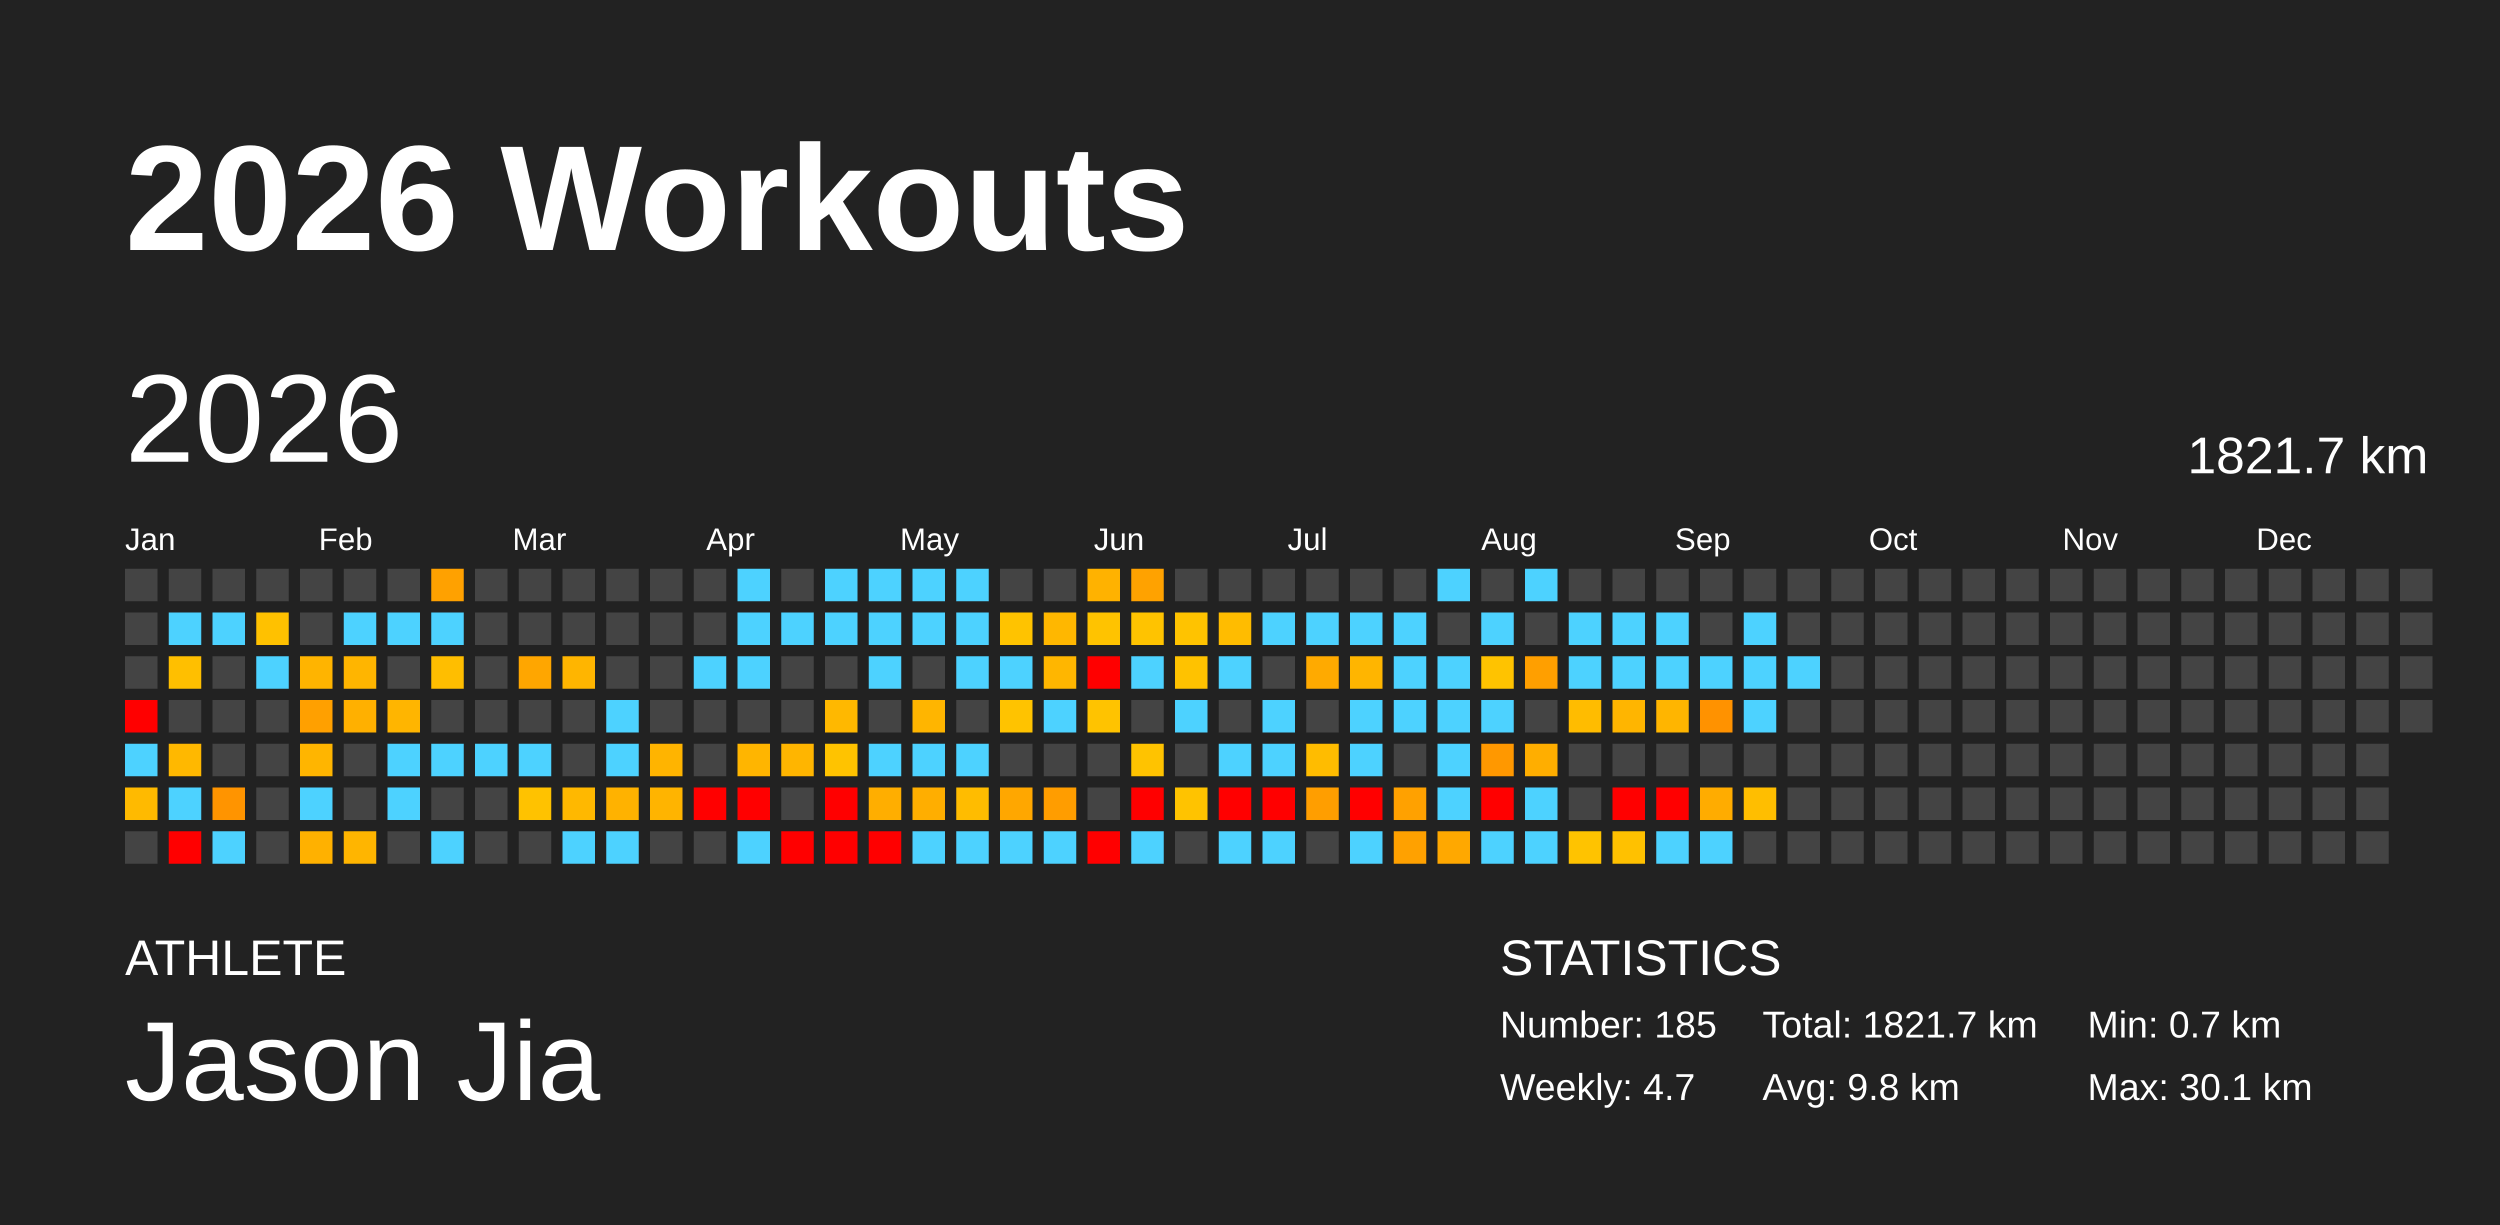
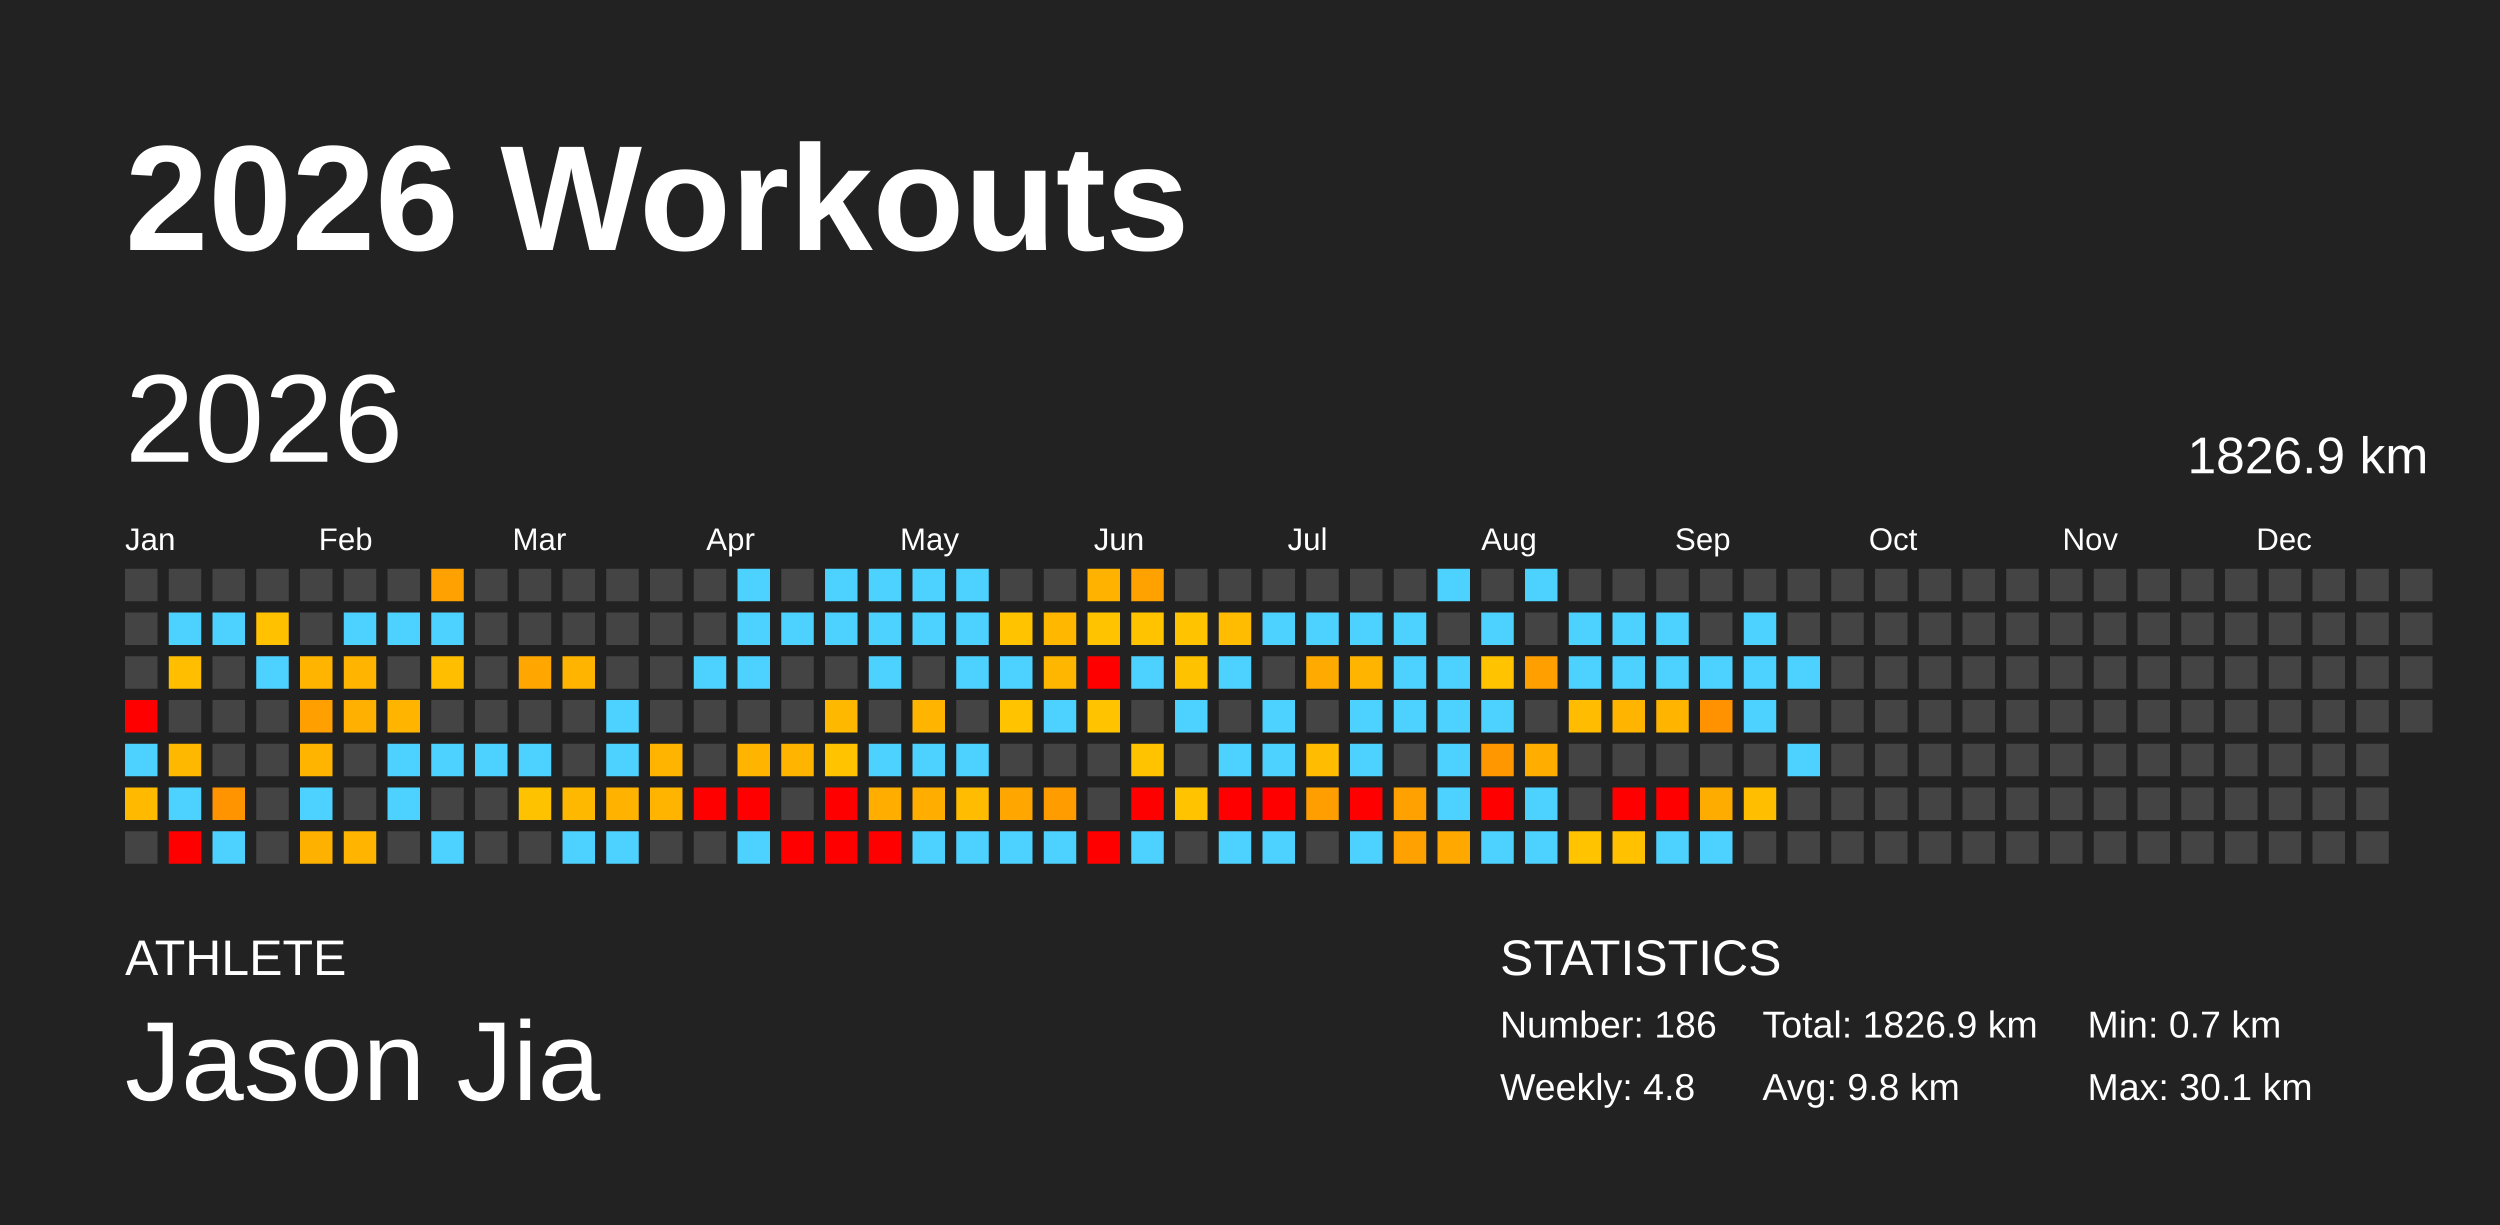
<svg xmlns="http://www.w3.org/2000/svg" baseProfile="full" height="98mm" version="1.1" viewBox="0,0,200,98" width="200mm">
  <defs />
  <rect fill="#222222" height="98" width="200" x="0" y="0" />
  <text fill="#FFFFFF" style="font-size:12px; font-family:Arial; font-weight:bold;" x="10" y="20">2026 Workouts</text>
  <text fill="#FFFFFF" style="font-size:4px; font-family:Arial" x="10" y="78">ATHLETE</text>
  <text fill="#FFFFFF" style="font-size:9px; font-family:Arial" x="10" y="88">Jason Jia</text>
  <text fill="#FFFFFF" style="font-size:4px; font-family:Arial" x="120" y="78">STATISTICS</text>
-   <text fill="#FFFFFF" style="font-size:3px; font-family:Arial" x="120" y="83">Number: 185</text>
-   <text fill="#FFFFFF" style="font-size:3px; font-family:Arial" x="120" y="88">Weekly: 4.7</text>
-   <text fill="#FFFFFF" style="font-size:3px; font-family:Arial" x="141" y="83">Total: 1821.7 km</text>
+   <text fill="#FFFFFF" style="font-size:3px; font-family:Arial" x="120" y="83">Number: 186</text>
+   <text fill="#FFFFFF" style="font-size:3px; font-family:Arial" x="120" y="88">Weekly: 4.8</text>
+   <text fill="#FFFFFF" style="font-size:3px; font-family:Arial" x="141" y="83">Total: 1826.9 km</text>
  <text fill="#FFFFFF" style="font-size:3px; font-family:Arial" x="141" y="88">Avg: 9.8 km</text>
  <text fill="#FFFFFF" style="font-size:3px; font-family:Arial" x="167" y="83">Min: 0.7 km</text>
  <text fill="#FFFFFF" style="font-size:3px; font-family:Arial" x="167" y="88">Max: 30.1 km</text>
  <text dominant-baseline="hanging" fill="#FFFFFF" style="font-size:10.0px; font-family:Arial;" x="10" y="30">2026</text>
-   <text dominant-baseline="hanging" fill="#FFFFFF" style="font-size:4.125px; font-family:Arial;" x="175" y="35">1821.7 km</text>
+   <text dominant-baseline="hanging" fill="#FFFFFF" style="font-size:4.125px; font-family:Arial;" x="175" y="35">1826.9 km</text>
  <text fill="#FFFFFF" style="font-size:2.5px; font-family:Arial" x="10.0" y="44">Jan</text>
  <text fill="#FFFFFF" style="font-size:2.5px; font-family:Arial" x="25.5" y="44">Feb</text>
  <text fill="#FFFFFF" style="font-size:2.5px; font-family:Arial" x="41.0" y="44">Mar</text>
  <text fill="#FFFFFF" style="font-size:2.5px; font-family:Arial" x="56.5" y="44">Apr</text>
  <text fill="#FFFFFF" style="font-size:2.5px; font-family:Arial" x="72.0" y="44">May</text>
  <text fill="#FFFFFF" style="font-size:2.5px; font-family:Arial" x="87.5" y="44">Jun</text>
  <text fill="#FFFFFF" style="font-size:2.5px; font-family:Arial" x="103.0" y="44">Jul</text>
  <text fill="#FFFFFF" style="font-size:2.5px; font-family:Arial" x="118.5" y="44">Aug</text>
  <text fill="#FFFFFF" style="font-size:2.5px; font-family:Arial" x="134.0" y="44">Sep</text>
  <text fill="#FFFFFF" style="font-size:2.5px; font-family:Arial" x="149.5" y="44">Oct</text>
  <text fill="#FFFFFF" style="font-size:2.5px; font-family:Arial" x="165.0" y="44">Nov</text>
  <text fill="#FFFFFF" style="font-size:2.5px; font-family:Arial" x="180.5" y="44">Dec</text>
  <rect fill="#444444" height="2.6" width="2.6" x="10.0" y="45.5" />
  <rect fill="#444444" height="2.6" width="2.6" x="10.0" y="49.0" />
  <rect fill="#444444" height="2.6" width="2.6" x="10.0" y="52.5" />
  <rect fill="red" height="2.6" width="2.6" x="10.0" y="56.0" />
  <rect fill="#4dd2ff" height="2.6" width="2.6" x="10.0" y="59.5" />
  <rect fill="#ffba00" height="2.6" width="2.6" x="10.0" y="63.0" />
  <rect fill="#444444" height="2.6" width="2.6" x="10.0" y="66.5" />
  <rect fill="#444444" height="2.6" width="2.6" x="13.5" y="45.5" />
  <rect fill="#4dd2ff" height="2.6" width="2.6" x="13.5" y="49.0" />
  <rect fill="#ffbf00" height="2.6" width="2.6" x="13.5" y="52.5" />
  <rect fill="#444444" height="2.6" width="2.6" x="13.5" y="56.0" />
  <rect fill="#ffb800" height="2.6" width="2.6" x="13.5" y="59.5" />
  <rect fill="#4dd2ff" height="2.6" width="2.6" x="13.5" y="63.0" />
  <rect fill="red" height="2.6" width="2.6" x="13.5" y="66.5" />
  <rect fill="#444444" height="2.6" width="2.6" x="17.0" y="45.5" />
  <rect fill="#4dd2ff" height="2.6" width="2.6" x="17.0" y="49.0" />
  <rect fill="#444444" height="2.6" width="2.6" x="17.0" y="52.5" />
  <rect fill="#444444" height="2.6" width="2.6" x="17.0" y="56.0" />
  <rect fill="#444444" height="2.6" width="2.6" x="17.0" y="59.5" />
  <rect fill="#ff9400" height="2.6" width="2.6" x="17.0" y="63.0" />
  <rect fill="#4dd2ff" height="2.6" width="2.6" x="17.0" y="66.5" />
  <rect fill="#444444" height="2.6" width="2.6" x="20.5" y="45.5" />
  <rect fill="#ffc100" height="2.6" width="2.6" x="20.5" y="49.0" />
  <rect fill="#4dd2ff" height="2.6" width="2.6" x="20.5" y="52.5" />
  <rect fill="#444444" height="2.6" width="2.6" x="20.5" y="56.0" />
  <rect fill="#444444" height="2.6" width="2.6" x="20.5" y="59.5" />
  <rect fill="#444444" height="2.6" width="2.6" x="20.5" y="63.0" />
  <rect fill="#444444" height="2.6" width="2.6" x="20.5" y="66.5" />
  <rect fill="#444444" height="2.6" width="2.6" x="24.0" y="45.5" />
  <rect fill="#444444" height="2.6" width="2.6" x="24.0" y="49.0" />
  <rect fill="#ffb400" height="2.6" width="2.6" x="24.0" y="52.5" />
  <rect fill="#ffa000" height="2.6" width="2.6" x="24.0" y="56.0" />
  <rect fill="#ffb500" height="2.6" width="2.6" x="24.0" y="59.5" />
  <rect fill="#4dd2ff" height="2.6" width="2.6" x="24.0" y="63.0" />
  <rect fill="#ffb100" height="2.6" width="2.6" x="24.0" y="66.5" />
  <rect fill="#444444" height="2.6" width="2.6" x="27.5" y="45.5" />
  <rect fill="#4dd2ff" height="2.6" width="2.6" x="27.5" y="49.0" />
  <rect fill="#ffb500" height="2.6" width="2.6" x="27.5" y="52.5" />
  <rect fill="#ffb000" height="2.6" width="2.6" x="27.5" y="56.0" />
  <rect fill="#444444" height="2.6" width="2.6" x="27.5" y="59.5" />
  <rect fill="#444444" height="2.6" width="2.6" x="27.5" y="63.0" />
  <rect fill="#ffb500" height="2.6" width="2.6" x="27.5" y="66.5" />
  <rect fill="#444444" height="2.6" width="2.6" x="31.0" y="45.5" />
  <rect fill="#4dd2ff" height="2.6" width="2.6" x="31.0" y="49.0" />
  <rect fill="#444444" height="2.6" width="2.6" x="31.0" y="52.5" />
  <rect fill="#ffb500" height="2.6" width="2.6" x="31.0" y="56.0" />
  <rect fill="#4dd2ff" height="2.6" width="2.6" x="31.0" y="59.5" />
  <rect fill="#4dd2ff" height="2.6" width="2.6" x="31.0" y="63.0" />
  <rect fill="#444444" height="2.6" width="2.6" x="31.0" y="66.5" />
  <rect fill="#ffa100" height="2.6" width="2.6" x="34.5" y="45.5" />
  <rect fill="#4dd2ff" height="2.6" width="2.6" x="34.5" y="49.0" />
  <rect fill="#ffbe00" height="2.6" width="2.6" x="34.5" y="52.5" />
  <rect fill="#444444" height="2.6" width="2.6" x="34.5" y="56.0" />
  <rect fill="#4dd2ff" height="2.6" width="2.6" x="34.5" y="59.5" />
  <rect fill="#444444" height="2.6" width="2.6" x="34.5" y="63.0" />
  <rect fill="#4dd2ff" height="2.6" width="2.6" x="34.5" y="66.5" />
  <rect fill="#444444" height="2.6" width="2.6" x="38.0" y="45.5" />
  <rect fill="#444444" height="2.6" width="2.6" x="38.0" y="49.0" />
  <rect fill="#444444" height="2.6" width="2.6" x="38.0" y="52.5" />
  <rect fill="#444444" height="2.6" width="2.6" x="38.0" y="56.0" />
  <rect fill="#4dd2ff" height="2.6" width="2.6" x="38.0" y="59.5" />
  <rect fill="#444444" height="2.6" width="2.6" x="38.0" y="63.0" />
  <rect fill="#444444" height="2.6" width="2.6" x="38.0" y="66.5" />
  <rect fill="#444444" height="2.6" width="2.6" x="41.5" y="45.5" />
  <rect fill="#444444" height="2.6" width="2.6" x="41.5" y="49.0" />
  <rect fill="#ffa600" height="2.6" width="2.6" x="41.5" y="52.5" />
  <rect fill="#444444" height="2.6" width="2.6" x="41.5" y="56.0" />
  <rect fill="#4dd2ff" height="2.6" width="2.6" x="41.5" y="59.5" />
  <rect fill="#ffc200" height="2.6" width="2.6" x="41.5" y="63.0" />
  <rect fill="#444444" height="2.6" width="2.6" x="41.5" y="66.5" />
  <rect fill="#444444" height="2.6" width="2.6" x="45.0" y="45.5" />
  <rect fill="#444444" height="2.6" width="2.6" x="45.0" y="49.0" />
  <rect fill="#ffb500" height="2.6" width="2.6" x="45.0" y="52.5" />
  <rect fill="#444444" height="2.6" width="2.6" x="45.0" y="56.0" />
  <rect fill="#444444" height="2.6" width="2.6" x="45.0" y="59.5" />
  <rect fill="#ffb800" height="2.6" width="2.6" x="45.0" y="63.0" />
  <rect fill="#4dd2ff" height="2.6" width="2.6" x="45.0" y="66.5" />
  <rect fill="#444444" height="2.6" width="2.6" x="48.5" y="45.5" />
  <rect fill="#444444" height="2.6" width="2.6" x="48.5" y="49.0" />
  <rect fill="#444444" height="2.6" width="2.6" x="48.5" y="52.5" />
  <rect fill="#4dd2ff" height="2.6" width="2.6" x="48.5" y="56.0" />
  <rect fill="#4dd2ff" height="2.6" width="2.6" x="48.5" y="59.5" />
  <rect fill="#ffb200" height="2.6" width="2.6" x="48.5" y="63.0" />
  <rect fill="#4dd2ff" height="2.6" width="2.6" x="48.5" y="66.5" />
  <rect fill="#444444" height="2.6" width="2.6" x="52.0" y="45.5" />
  <rect fill="#444444" height="2.6" width="2.6" x="52.0" y="49.0" />
  <rect fill="#444444" height="2.6" width="2.6" x="52.0" y="52.5" />
  <rect fill="#444444" height="2.6" width="2.6" x="52.0" y="56.0" />
  <rect fill="#ffb400" height="2.6" width="2.6" x="52.0" y="59.5" />
  <rect fill="#ffb400" height="2.6" width="2.6" x="52.0" y="63.0" />
  <rect fill="#444444" height="2.6" width="2.6" x="52.0" y="66.5" />
  <rect fill="#444444" height="2.6" width="2.6" x="55.5" y="45.5" />
  <rect fill="#444444" height="2.6" width="2.6" x="55.5" y="49.0" />
  <rect fill="#4dd2ff" height="2.6" width="2.6" x="55.5" y="52.5" />
  <rect fill="#444444" height="2.6" width="2.6" x="55.5" y="56.0" />
  <rect fill="#444444" height="2.6" width="2.6" x="55.5" y="59.5" />
  <rect fill="red" height="2.6" width="2.6" x="55.5" y="63.0" />
  <rect fill="#444444" height="2.6" width="2.6" x="55.5" y="66.5" />
  <rect fill="#4dd2ff" height="2.6" width="2.6" x="59.0" y="45.5" />
  <rect fill="#4dd2ff" height="2.6" width="2.6" x="59.0" y="49.0" />
  <rect fill="#4dd2ff" height="2.6" width="2.6" x="59.0" y="52.5" />
  <rect fill="#444444" height="2.6" width="2.6" x="59.0" y="56.0" />
  <rect fill="#ffb500" height="2.6" width="2.6" x="59.0" y="59.5" />
  <rect fill="red" height="2.6" width="2.6" x="59.0" y="63.0" />
  <rect fill="#4dd2ff" height="2.6" width="2.6" x="59.0" y="66.5" />
  <rect fill="#444444" height="2.6" width="2.6" x="62.5" y="45.5" />
  <rect fill="#4dd2ff" height="2.6" width="2.6" x="62.5" y="49.0" />
  <rect fill="#444444" height="2.6" width="2.6" x="62.5" y="52.5" />
  <rect fill="#444444" height="2.6" width="2.6" x="62.5" y="56.0" />
  <rect fill="#ffb500" height="2.6" width="2.6" x="62.5" y="59.5" />
  <rect fill="#444444" height="2.6" width="2.6" x="62.5" y="63.0" />
  <rect fill="red" height="2.6" width="2.6" x="62.5" y="66.5" />
  <rect fill="#4dd2ff" height="2.6" width="2.6" x="66.0" y="45.5" />
  <rect fill="#4dd2ff" height="2.6" width="2.6" x="66.0" y="49.0" />
  <rect fill="#444444" height="2.6" width="2.6" x="66.0" y="52.5" />
  <rect fill="#ffb800" height="2.6" width="2.6" x="66.0" y="56.0" />
  <rect fill="#ffc300" height="2.6" width="2.6" x="66.0" y="59.5" />
  <rect fill="red" height="2.6" width="2.6" x="66.0" y="63.0" />
  <rect fill="red" height="2.6" width="2.6" x="66.0" y="66.5" />
  <rect fill="#4dd2ff" height="2.6" width="2.6" x="69.5" y="45.5" />
  <rect fill="#4dd2ff" height="2.6" width="2.6" x="69.5" y="49.0" />
  <rect fill="#4dd2ff" height="2.6" width="2.6" x="69.5" y="52.5" />
  <rect fill="#444444" height="2.6" width="2.6" x="69.5" y="56.0" />
  <rect fill="#4dd2ff" height="2.6" width="2.6" x="69.5" y="59.5" />
  <rect fill="#ffae00" height="2.6" width="2.6" x="69.5" y="63.0" />
  <rect fill="red" height="2.6" width="2.6" x="69.5" y="66.5" />
  <rect fill="#4dd2ff" height="2.6" width="2.6" x="73.0" y="45.5" />
  <rect fill="#4dd2ff" height="2.6" width="2.6" x="73.0" y="49.0" />
  <rect fill="#444444" height="2.6" width="2.6" x="73.0" y="52.5" />
  <rect fill="#ffb500" height="2.6" width="2.6" x="73.0" y="56.0" />
  <rect fill="#4dd2ff" height="2.6" width="2.6" x="73.0" y="59.5" />
  <rect fill="#ffae00" height="2.6" width="2.6" x="73.0" y="63.0" />
  <rect fill="#4dd2ff" height="2.6" width="2.6" x="73.0" y="66.5" />
  <rect fill="#4dd2ff" height="2.6" width="2.6" x="76.5" y="45.5" />
  <rect fill="#4dd2ff" height="2.6" width="2.6" x="76.5" y="49.0" />
  <rect fill="#4dd2ff" height="2.6" width="2.6" x="76.5" y="52.5" />
  <rect fill="#444444" height="2.6" width="2.6" x="76.5" y="56.0" />
  <rect fill="#4dd2ff" height="2.6" width="2.6" x="76.5" y="59.5" />
  <rect fill="#ffbc00" height="2.6" width="2.6" x="76.5" y="63.0" />
  <rect fill="#4dd2ff" height="2.6" width="2.6" x="76.5" y="66.5" />
  <rect fill="#444444" height="2.6" width="2.6" x="80.0" y="45.5" />
  <rect fill="#ffc300" height="2.6" width="2.6" x="80.0" y="49.0" />
  <rect fill="#4dd2ff" height="2.6" width="2.6" x="80.0" y="52.5" />
  <rect fill="#ffc300" height="2.6" width="2.6" x="80.0" y="56.0" />
  <rect fill="#444444" height="2.6" width="2.6" x="80.0" y="59.5" />
  <rect fill="#ffa700" height="2.6" width="2.6" x="80.0" y="63.0" />
  <rect fill="#4dd2ff" height="2.6" width="2.6" x="80.0" y="66.5" />
  <rect fill="#444444" height="2.6" width="2.6" x="83.5" y="45.5" />
  <rect fill="#ffb700" height="2.6" width="2.6" x="83.5" y="49.0" />
  <rect fill="#ffb600" height="2.6" width="2.6" x="83.5" y="52.5" />
  <rect fill="#4dd2ff" height="2.6" width="2.6" x="83.5" y="56.0" />
  <rect fill="#444444" height="2.6" width="2.6" x="83.5" y="59.5" />
  <rect fill="#ff9d00" height="2.6" width="2.6" x="83.5" y="63.0" />
  <rect fill="#4dd2ff" height="2.6" width="2.6" x="83.5" y="66.5" />
  <rect fill="#ffb200" height="2.6" width="2.6" x="87.0" y="45.5" />
  <rect fill="#ffc300" height="2.6" width="2.6" x="87.0" y="49.0" />
  <rect fill="red" height="2.6" width="2.6" x="87.0" y="52.5" />
  <rect fill="#ffc300" height="2.6" width="2.6" x="87.0" y="56.0" />
  <rect fill="#444444" height="2.6" width="2.6" x="87.0" y="59.5" />
  <rect fill="#444444" height="2.6" width="2.6" x="87.0" y="63.0" />
  <rect fill="red" height="2.6" width="2.6" x="87.0" y="66.5" />
  <rect fill="#ffa200" height="2.6" width="2.6" x="90.5" y="45.5" />
  <rect fill="#ffc300" height="2.6" width="2.6" x="90.5" y="49.0" />
  <rect fill="#4dd2ff" height="2.6" width="2.6" x="90.5" y="52.5" />
  <rect fill="#444444" height="2.6" width="2.6" x="90.5" y="56.0" />
  <rect fill="#ffc300" height="2.6" width="2.6" x="90.5" y="59.5" />
  <rect fill="red" height="2.6" width="2.6" x="90.5" y="63.0" />
  <rect fill="#4dd2ff" height="2.6" width="2.6" x="90.5" y="66.5" />
  <rect fill="#444444" height="2.6" width="2.6" x="94.0" y="45.5" />
  <rect fill="#ffc300" height="2.6" width="2.6" x="94.0" y="49.0" />
  <rect fill="#ffc200" height="2.6" width="2.6" x="94.0" y="52.5" />
  <rect fill="#4dd2ff" height="2.6" width="2.6" x="94.0" y="56.0" />
  <rect fill="#444444" height="2.6" width="2.6" x="94.0" y="59.5" />
  <rect fill="#ffc300" height="2.6" width="2.6" x="94.0" y="63.0" />
  <rect fill="#444444" height="2.6" width="2.6" x="94.0" y="66.5" />
  <rect fill="#444444" height="2.6" width="2.6" x="97.5" y="45.5" />
  <rect fill="#ffbc00" height="2.6" width="2.6" x="97.5" y="49.0" />
  <rect fill="#4dd2ff" height="2.6" width="2.6" x="97.5" y="52.5" />
  <rect fill="#444444" height="2.6" width="2.6" x="97.5" y="56.0" />
  <rect fill="#4dd2ff" height="2.6" width="2.6" x="97.5" y="59.5" />
  <rect fill="red" height="2.6" width="2.6" x="97.5" y="63.0" />
  <rect fill="#4dd2ff" height="2.6" width="2.6" x="97.5" y="66.5" />
  <rect fill="#444444" height="2.6" width="2.6" x="101.0" y="45.5" />
  <rect fill="#4dd2ff" height="2.6" width="2.6" x="101.0" y="49.0" />
  <rect fill="#444444" height="2.6" width="2.6" x="101.0" y="52.5" />
  <rect fill="#4dd2ff" height="2.6" width="2.6" x="101.0" y="56.0" />
  <rect fill="#4dd2ff" height="2.6" width="2.6" x="101.0" y="59.5" />
  <rect fill="red" height="2.6" width="2.6" x="101.0" y="63.0" />
  <rect fill="#4dd2ff" height="2.6" width="2.6" x="101.0" y="66.5" />
  <rect fill="#444444" height="2.6" width="2.6" x="104.5" y="45.5" />
  <rect fill="#4dd2ff" height="2.6" width="2.6" x="104.5" y="49.0" />
  <rect fill="#ffaa00" height="2.6" width="2.6" x="104.5" y="52.5" />
  <rect fill="#444444" height="2.6" width="2.6" x="104.5" y="56.0" />
  <rect fill="#ffbc00" height="2.6" width="2.6" x="104.5" y="59.5" />
  <rect fill="#ff9e00" height="2.6" width="2.6" x="104.5" y="63.0" />
  <rect fill="#444444" height="2.6" width="2.6" x="104.5" y="66.5" />
  <rect fill="#444444" height="2.6" width="2.6" x="108.0" y="45.5" />
  <rect fill="#4dd2ff" height="2.6" width="2.6" x="108.0" y="49.0" />
  <rect fill="#ffb500" height="2.6" width="2.6" x="108.0" y="52.5" />
  <rect fill="#4dd2ff" height="2.6" width="2.6" x="108.0" y="56.0" />
  <rect fill="#4dd2ff" height="2.6" width="2.6" x="108.0" y="59.5" />
  <rect fill="red" height="2.6" width="2.6" x="108.0" y="63.0" />
  <rect fill="#4dd2ff" height="2.6" width="2.6" x="108.0" y="66.5" />
  <rect fill="#444444" height="2.6" width="2.6" x="111.5" y="45.5" />
  <rect fill="#4dd2ff" height="2.6" width="2.6" x="111.5" y="49.0" />
  <rect fill="#4dd2ff" height="2.6" width="2.6" x="111.5" y="52.5" />
  <rect fill="#4dd2ff" height="2.6" width="2.6" x="111.5" y="56.0" />
  <rect fill="#444444" height="2.6" width="2.6" x="111.5" y="59.5" />
  <rect fill="#ffa100" height="2.6" width="2.6" x="111.5" y="63.0" />
  <rect fill="#ffa100" height="2.6" width="2.6" x="111.5" y="66.5" />
  <rect fill="#4dd2ff" height="2.6" width="2.6" x="115.0" y="45.5" />
  <rect fill="#444444" height="2.6" width="2.6" x="115.0" y="49.0" />
  <rect fill="#4dd2ff" height="2.6" width="2.6" x="115.0" y="52.5" />
  <rect fill="#4dd2ff" height="2.6" width="2.6" x="115.0" y="56.0" />
  <rect fill="#4dd2ff" height="2.6" width="2.6" x="115.0" y="59.5" />
  <rect fill="#4dd2ff" height="2.6" width="2.6" x="115.0" y="63.0" />
  <rect fill="#ffa800" height="2.6" width="2.6" x="115.0" y="66.5" />
  <rect fill="#444444" height="2.6" width="2.6" x="118.5" y="45.5" />
  <rect fill="#4dd2ff" height="2.6" width="2.6" x="118.5" y="49.0" />
  <rect fill="#ffc300" height="2.6" width="2.6" x="118.5" y="52.5" />
  <rect fill="#4dd2ff" height="2.6" width="2.6" x="118.5" y="56.0" />
  <rect fill="#ff9800" height="2.6" width="2.6" x="118.5" y="59.5" />
  <rect fill="red" height="2.6" width="2.6" x="118.5" y="63.0" />
  <rect fill="#4dd2ff" height="2.6" width="2.6" x="118.5" y="66.5" />
  <rect fill="#4dd2ff" height="2.6" width="2.6" x="122.0" y="45.5" />
  <rect fill="#444444" height="2.6" width="2.6" x="122.0" y="49.0" />
  <rect fill="#ff9f00" height="2.6" width="2.6" x="122.0" y="52.5" />
  <rect fill="#444444" height="2.6" width="2.6" x="122.0" y="56.0" />
  <rect fill="#ffae00" height="2.6" width="2.6" x="122.0" y="59.5" />
  <rect fill="#4dd2ff" height="2.6" width="2.6" x="122.0" y="63.0" />
  <rect fill="#4dd2ff" height="2.6" width="2.6" x="122.0" y="66.5" />
  <rect fill="#444444" height="2.6" width="2.6" x="125.5" y="45.5" />
  <rect fill="#4dd2ff" height="2.6" width="2.6" x="125.5" y="49.0" />
  <rect fill="#4dd2ff" height="2.6" width="2.6" x="125.5" y="52.5" />
  <rect fill="#ffbc00" height="2.6" width="2.6" x="125.5" y="56.0" />
  <rect fill="#444444" height="2.6" width="2.6" x="125.5" y="59.5" />
  <rect fill="#444444" height="2.6" width="2.6" x="125.5" y="63.0" />
  <rect fill="#ffc300" height="2.6" width="2.6" x="125.5" y="66.5" />
  <rect fill="#444444" height="2.6" width="2.6" x="129.0" y="45.5" />
  <rect fill="#4dd2ff" height="2.6" width="2.6" x="129.0" y="49.0" />
  <rect fill="#4dd2ff" height="2.6" width="2.6" x="129.0" y="52.5" />
  <rect fill="#ffb500" height="2.6" width="2.6" x="129.0" y="56.0" />
  <rect fill="#444444" height="2.6" width="2.6" x="129.0" y="59.5" />
  <rect fill="red" height="2.6" width="2.6" x="129.0" y="63.0" />
  <rect fill="#ffc100" height="2.6" width="2.6" x="129.0" y="66.5" />
  <rect fill="#444444" height="2.6" width="2.6" x="132.5" y="45.5" />
  <rect fill="#4dd2ff" height="2.6" width="2.6" x="132.5" y="49.0" />
  <rect fill="#4dd2ff" height="2.6" width="2.6" x="132.5" y="52.5" />
  <rect fill="#ffb500" height="2.6" width="2.6" x="132.5" y="56.0" />
  <rect fill="#444444" height="2.6" width="2.6" x="132.5" y="59.5" />
  <rect fill="red" height="2.6" width="2.6" x="132.5" y="63.0" />
  <rect fill="#4dd2ff" height="2.6" width="2.6" x="132.5" y="66.5" />
  <rect fill="#444444" height="2.6" width="2.6" x="136.0" y="45.5" />
  <rect fill="#444444" height="2.6" width="2.6" x="136.0" y="49.0" />
  <rect fill="#4dd2ff" height="2.6" width="2.6" x="136.0" y="52.5" />
  <rect fill="#ff9200" height="2.6" width="2.6" x="136.0" y="56.0" />
  <rect fill="#444444" height="2.6" width="2.6" x="136.0" y="59.5" />
  <rect fill="#ffac00" height="2.6" width="2.6" x="136.0" y="63.0" />
  <rect fill="#4dd2ff" height="2.6" width="2.6" x="136.0" y="66.5" />
  <rect fill="#444444" height="2.6" width="2.6" x="139.5" y="45.5" />
  <rect fill="#4dd2ff" height="2.6" width="2.6" x="139.5" y="49.0" />
  <rect fill="#4dd2ff" height="2.6" width="2.6" x="139.5" y="52.5" />
  <rect fill="#4dd2ff" height="2.6" width="2.6" x="139.5" y="56.0" />
  <rect fill="#444444" height="2.6" width="2.6" x="139.5" y="59.5" />
  <rect fill="#ffbe00" height="2.6" width="2.6" x="139.5" y="63.0" />
  <rect fill="#444444" height="2.6" width="2.6" x="139.5" y="66.5" />
  <rect fill="#444444" height="2.6" width="2.6" x="143.0" y="45.5" />
  <rect fill="#444444" height="2.6" width="2.6" x="143.0" y="49.0" />
  <rect fill="#4dd2ff" height="2.6" width="2.6" x="143.0" y="52.5" />
  <rect fill="#444444" height="2.6" width="2.6" x="143.0" y="56.0" />
-   <rect fill="#444444" height="2.6" width="2.6" x="143.0" y="59.5" />
+   <rect fill="#4dd2ff" height="2.6" width="2.6" x="143.0" y="59.5" />
  <rect fill="#444444" height="2.6" width="2.6" x="143.0" y="63.0" />
  <rect fill="#444444" height="2.6" width="2.6" x="143.0" y="66.5" />
  <rect fill="#444444" height="2.6" width="2.6" x="146.5" y="45.5" />
  <rect fill="#444444" height="2.6" width="2.6" x="146.5" y="49.0" />
  <rect fill="#444444" height="2.6" width="2.6" x="146.5" y="52.5" />
  <rect fill="#444444" height="2.6" width="2.6" x="146.5" y="56.0" />
  <rect fill="#444444" height="2.6" width="2.6" x="146.5" y="59.5" />
  <rect fill="#444444" height="2.6" width="2.6" x="146.5" y="63.0" />
  <rect fill="#444444" height="2.6" width="2.6" x="146.5" y="66.5" />
  <rect fill="#444444" height="2.6" width="2.6" x="150.0" y="45.5" />
  <rect fill="#444444" height="2.6" width="2.6" x="150.0" y="49.0" />
  <rect fill="#444444" height="2.6" width="2.6" x="150.0" y="52.5" />
  <rect fill="#444444" height="2.6" width="2.6" x="150.0" y="56.0" />
  <rect fill="#444444" height="2.6" width="2.6" x="150.0" y="59.5" />
  <rect fill="#444444" height="2.6" width="2.6" x="150.0" y="63.0" />
  <rect fill="#444444" height="2.6" width="2.6" x="150.0" y="66.5" />
  <rect fill="#444444" height="2.6" width="2.6" x="153.5" y="45.5" />
  <rect fill="#444444" height="2.6" width="2.6" x="153.5" y="49.0" />
  <rect fill="#444444" height="2.6" width="2.6" x="153.5" y="52.5" />
  <rect fill="#444444" height="2.6" width="2.6" x="153.5" y="56.0" />
  <rect fill="#444444" height="2.6" width="2.6" x="153.5" y="59.5" />
  <rect fill="#444444" height="2.6" width="2.6" x="153.5" y="63.0" />
  <rect fill="#444444" height="2.6" width="2.6" x="153.5" y="66.5" />
  <rect fill="#444444" height="2.6" width="2.6" x="157.0" y="45.5" />
  <rect fill="#444444" height="2.6" width="2.6" x="157.0" y="49.0" />
  <rect fill="#444444" height="2.6" width="2.6" x="157.0" y="52.5" />
  <rect fill="#444444" height="2.6" width="2.6" x="157.0" y="56.0" />
  <rect fill="#444444" height="2.6" width="2.6" x="157.0" y="59.5" />
  <rect fill="#444444" height="2.6" width="2.6" x="157.0" y="63.0" />
  <rect fill="#444444" height="2.6" width="2.6" x="157.0" y="66.5" />
  <rect fill="#444444" height="2.6" width="2.6" x="160.5" y="45.5" />
  <rect fill="#444444" height="2.6" width="2.6" x="160.5" y="49.0" />
  <rect fill="#444444" height="2.6" width="2.6" x="160.5" y="52.5" />
  <rect fill="#444444" height="2.6" width="2.6" x="160.5" y="56.0" />
  <rect fill="#444444" height="2.6" width="2.6" x="160.5" y="59.5" />
  <rect fill="#444444" height="2.6" width="2.6" x="160.5" y="63.0" />
  <rect fill="#444444" height="2.6" width="2.6" x="160.5" y="66.5" />
  <rect fill="#444444" height="2.6" width="2.6" x="164.0" y="45.5" />
  <rect fill="#444444" height="2.6" width="2.6" x="164.0" y="49.0" />
  <rect fill="#444444" height="2.6" width="2.6" x="164.0" y="52.5" />
  <rect fill="#444444" height="2.6" width="2.6" x="164.0" y="56.0" />
  <rect fill="#444444" height="2.6" width="2.6" x="164.0" y="59.5" />
  <rect fill="#444444" height="2.6" width="2.6" x="164.0" y="63.0" />
  <rect fill="#444444" height="2.6" width="2.6" x="164.0" y="66.5" />
  <rect fill="#444444" height="2.6" width="2.6" x="167.5" y="45.5" />
  <rect fill="#444444" height="2.6" width="2.6" x="167.5" y="49.0" />
  <rect fill="#444444" height="2.6" width="2.6" x="167.5" y="52.5" />
  <rect fill="#444444" height="2.6" width="2.6" x="167.5" y="56.0" />
  <rect fill="#444444" height="2.6" width="2.6" x="167.5" y="59.5" />
  <rect fill="#444444" height="2.6" width="2.6" x="167.5" y="63.0" />
  <rect fill="#444444" height="2.6" width="2.6" x="167.5" y="66.5" />
  <rect fill="#444444" height="2.6" width="2.6" x="171.0" y="45.5" />
  <rect fill="#444444" height="2.6" width="2.6" x="171.0" y="49.0" />
  <rect fill="#444444" height="2.6" width="2.6" x="171.0" y="52.5" />
  <rect fill="#444444" height="2.6" width="2.6" x="171.0" y="56.0" />
  <rect fill="#444444" height="2.6" width="2.6" x="171.0" y="59.5" />
  <rect fill="#444444" height="2.6" width="2.6" x="171.0" y="63.0" />
  <rect fill="#444444" height="2.6" width="2.6" x="171.0" y="66.5" />
  <rect fill="#444444" height="2.6" width="2.6" x="174.5" y="45.5" />
  <rect fill="#444444" height="2.6" width="2.6" x="174.5" y="49.0" />
  <rect fill="#444444" height="2.6" width="2.6" x="174.5" y="52.5" />
  <rect fill="#444444" height="2.6" width="2.6" x="174.5" y="56.0" />
  <rect fill="#444444" height="2.6" width="2.6" x="174.5" y="59.5" />
  <rect fill="#444444" height="2.6" width="2.6" x="174.5" y="63.0" />
  <rect fill="#444444" height="2.6" width="2.6" x="174.5" y="66.5" />
  <rect fill="#444444" height="2.6" width="2.6" x="178.0" y="45.5" />
  <rect fill="#444444" height="2.6" width="2.6" x="178.0" y="49.0" />
  <rect fill="#444444" height="2.6" width="2.6" x="178.0" y="52.5" />
  <rect fill="#444444" height="2.6" width="2.6" x="178.0" y="56.0" />
  <rect fill="#444444" height="2.6" width="2.6" x="178.0" y="59.5" />
  <rect fill="#444444" height="2.6" width="2.6" x="178.0" y="63.0" />
  <rect fill="#444444" height="2.6" width="2.6" x="178.0" y="66.5" />
  <rect fill="#444444" height="2.6" width="2.6" x="181.5" y="45.5" />
  <rect fill="#444444" height="2.6" width="2.6" x="181.5" y="49.0" />
  <rect fill="#444444" height="2.6" width="2.6" x="181.5" y="52.5" />
  <rect fill="#444444" height="2.6" width="2.6" x="181.5" y="56.0" />
  <rect fill="#444444" height="2.6" width="2.6" x="181.5" y="59.5" />
  <rect fill="#444444" height="2.6" width="2.6" x="181.5" y="63.0" />
  <rect fill="#444444" height="2.6" width="2.6" x="181.5" y="66.5" />
  <rect fill="#444444" height="2.6" width="2.6" x="185.0" y="45.5" />
  <rect fill="#444444" height="2.6" width="2.6" x="185.0" y="49.0" />
  <rect fill="#444444" height="2.6" width="2.6" x="185.0" y="52.5" />
  <rect fill="#444444" height="2.6" width="2.6" x="185.0" y="56.0" />
  <rect fill="#444444" height="2.6" width="2.6" x="185.0" y="59.5" />
  <rect fill="#444444" height="2.6" width="2.6" x="185.0" y="63.0" />
  <rect fill="#444444" height="2.6" width="2.6" x="185.0" y="66.5" />
  <rect fill="#444444" height="2.6" width="2.6" x="188.5" y="45.5" />
  <rect fill="#444444" height="2.6" width="2.6" x="188.5" y="49.0" />
  <rect fill="#444444" height="2.6" width="2.6" x="188.5" y="52.5" />
  <rect fill="#444444" height="2.6" width="2.6" x="188.5" y="56.0" />
  <rect fill="#444444" height="2.6" width="2.6" x="188.5" y="59.5" />
  <rect fill="#444444" height="2.6" width="2.6" x="188.5" y="63.0" />
  <rect fill="#444444" height="2.6" width="2.6" x="188.5" y="66.5" />
  <rect fill="#444444" height="2.6" width="2.6" x="192.0" y="45.5" />
  <rect fill="#444444" height="2.6" width="2.6" x="192.0" y="49.0" />
  <rect fill="#444444" height="2.6" width="2.6" x="192.0" y="52.5" />
  <rect fill="#444444" height="2.6" width="2.6" x="192.0" y="56.0" />
</svg>
